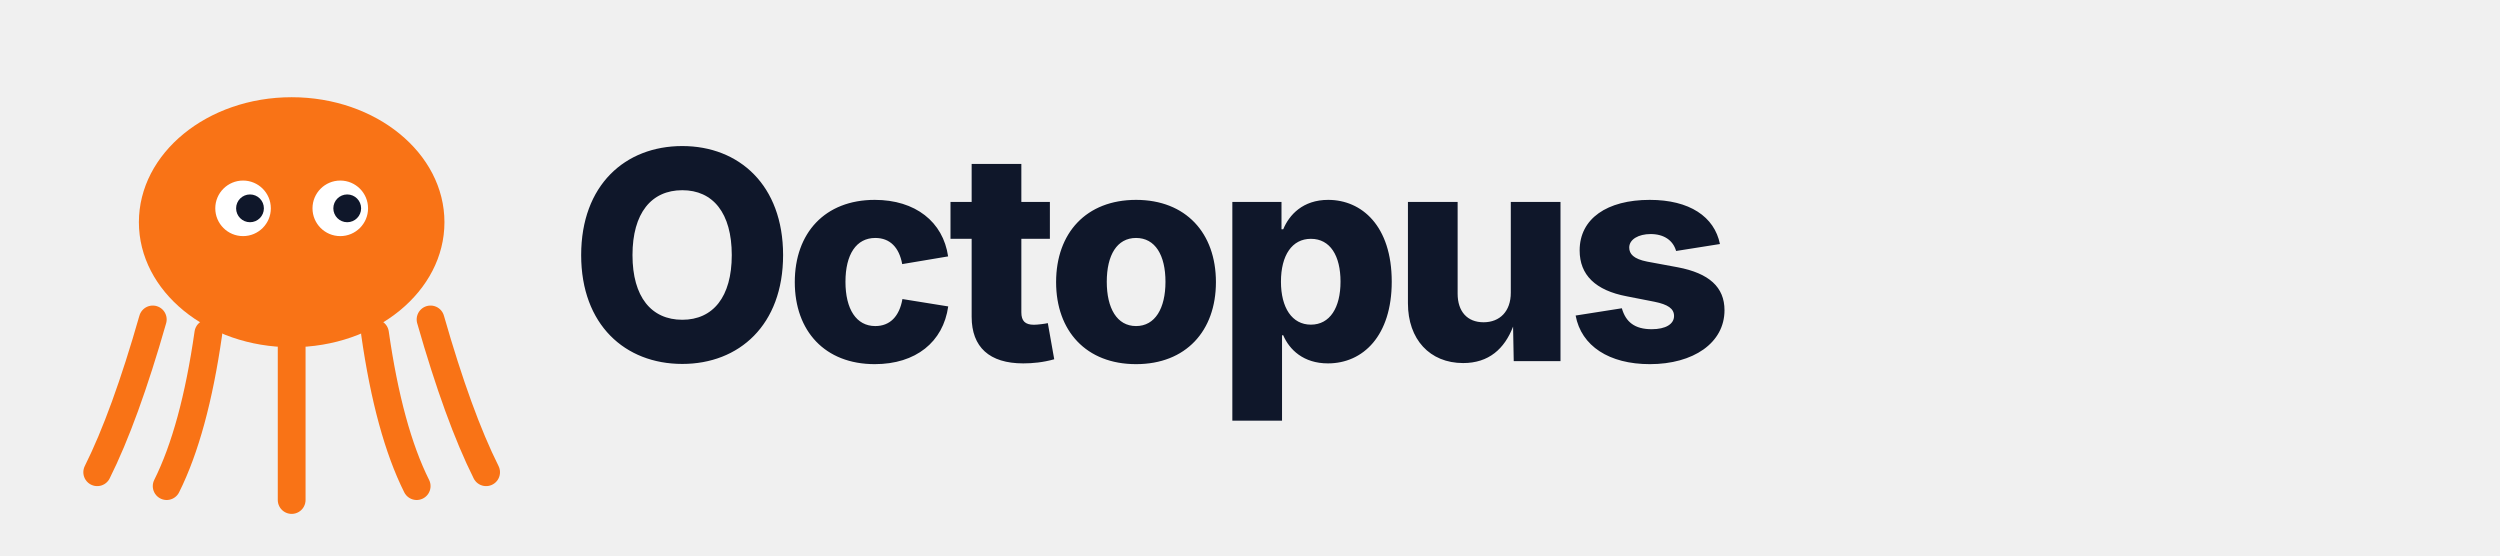
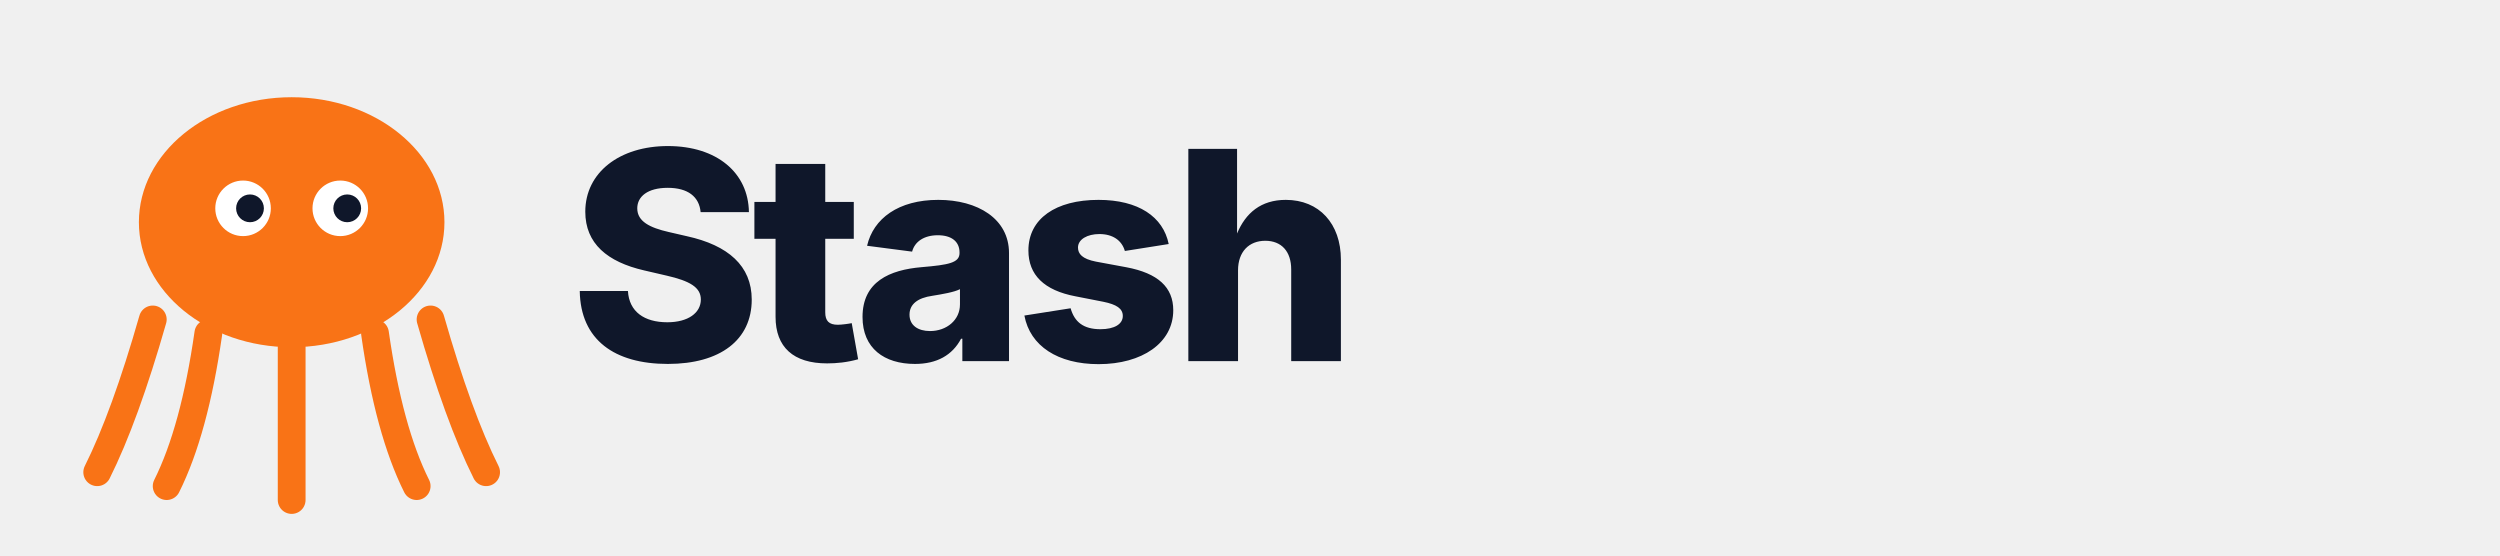
<svg xmlns="http://www.w3.org/2000/svg" viewBox="0 0 360 80" fill="none">
  <g transform="translate(10, 8)">
    <ellipse cx="32" cy="24" rx="22" ry="18" fill="#F97316" />
    <circle cx="25" cy="22" r="4" fill="#fff" />
    <circle cx="39" cy="22" r="4" fill="#fff" />
    <circle cx="26" cy="22" r="2" fill="#0F172A" />
    <circle cx="40" cy="22" r="2" fill="#0F172A" />
    <path d="M12 38 Q8 52 4 60" stroke="#F97316" stroke-width="4" stroke-linecap="round" fill="none" />
    <path d="M20 40 Q18 54 14 62" stroke="#F97316" stroke-width="4" stroke-linecap="round" fill="none" />
    <path d="M32 42 Q32 56 32 64" stroke="#F97316" stroke-width="4" stroke-linecap="round" fill="none" />
    <path d="M44 40 Q46 54 50 62" stroke="#F97316" stroke-width="4" stroke-linecap="round" fill="none" />
    <path d="M52 38 Q56 52 60 60" stroke="#F97316" stroke-width="4" stroke-linecap="round" fill="none" />
  </g>
-   <text x="82" y="52" font-family="system-ui, -apple-system, 'Segoe UI', sans-serif" font-size="42" font-weight="800" fill="#0F172A" letter-spacing="-1.5">Octopus</text>
+   <text x="82" y="52" font-family="system-ui, -apple-system, 'Segoe UI', sans-serif" font-size="42" font-weight="800" fill="#0F172A" letter-spacing="-1.5">Stash</text>
</svg>
